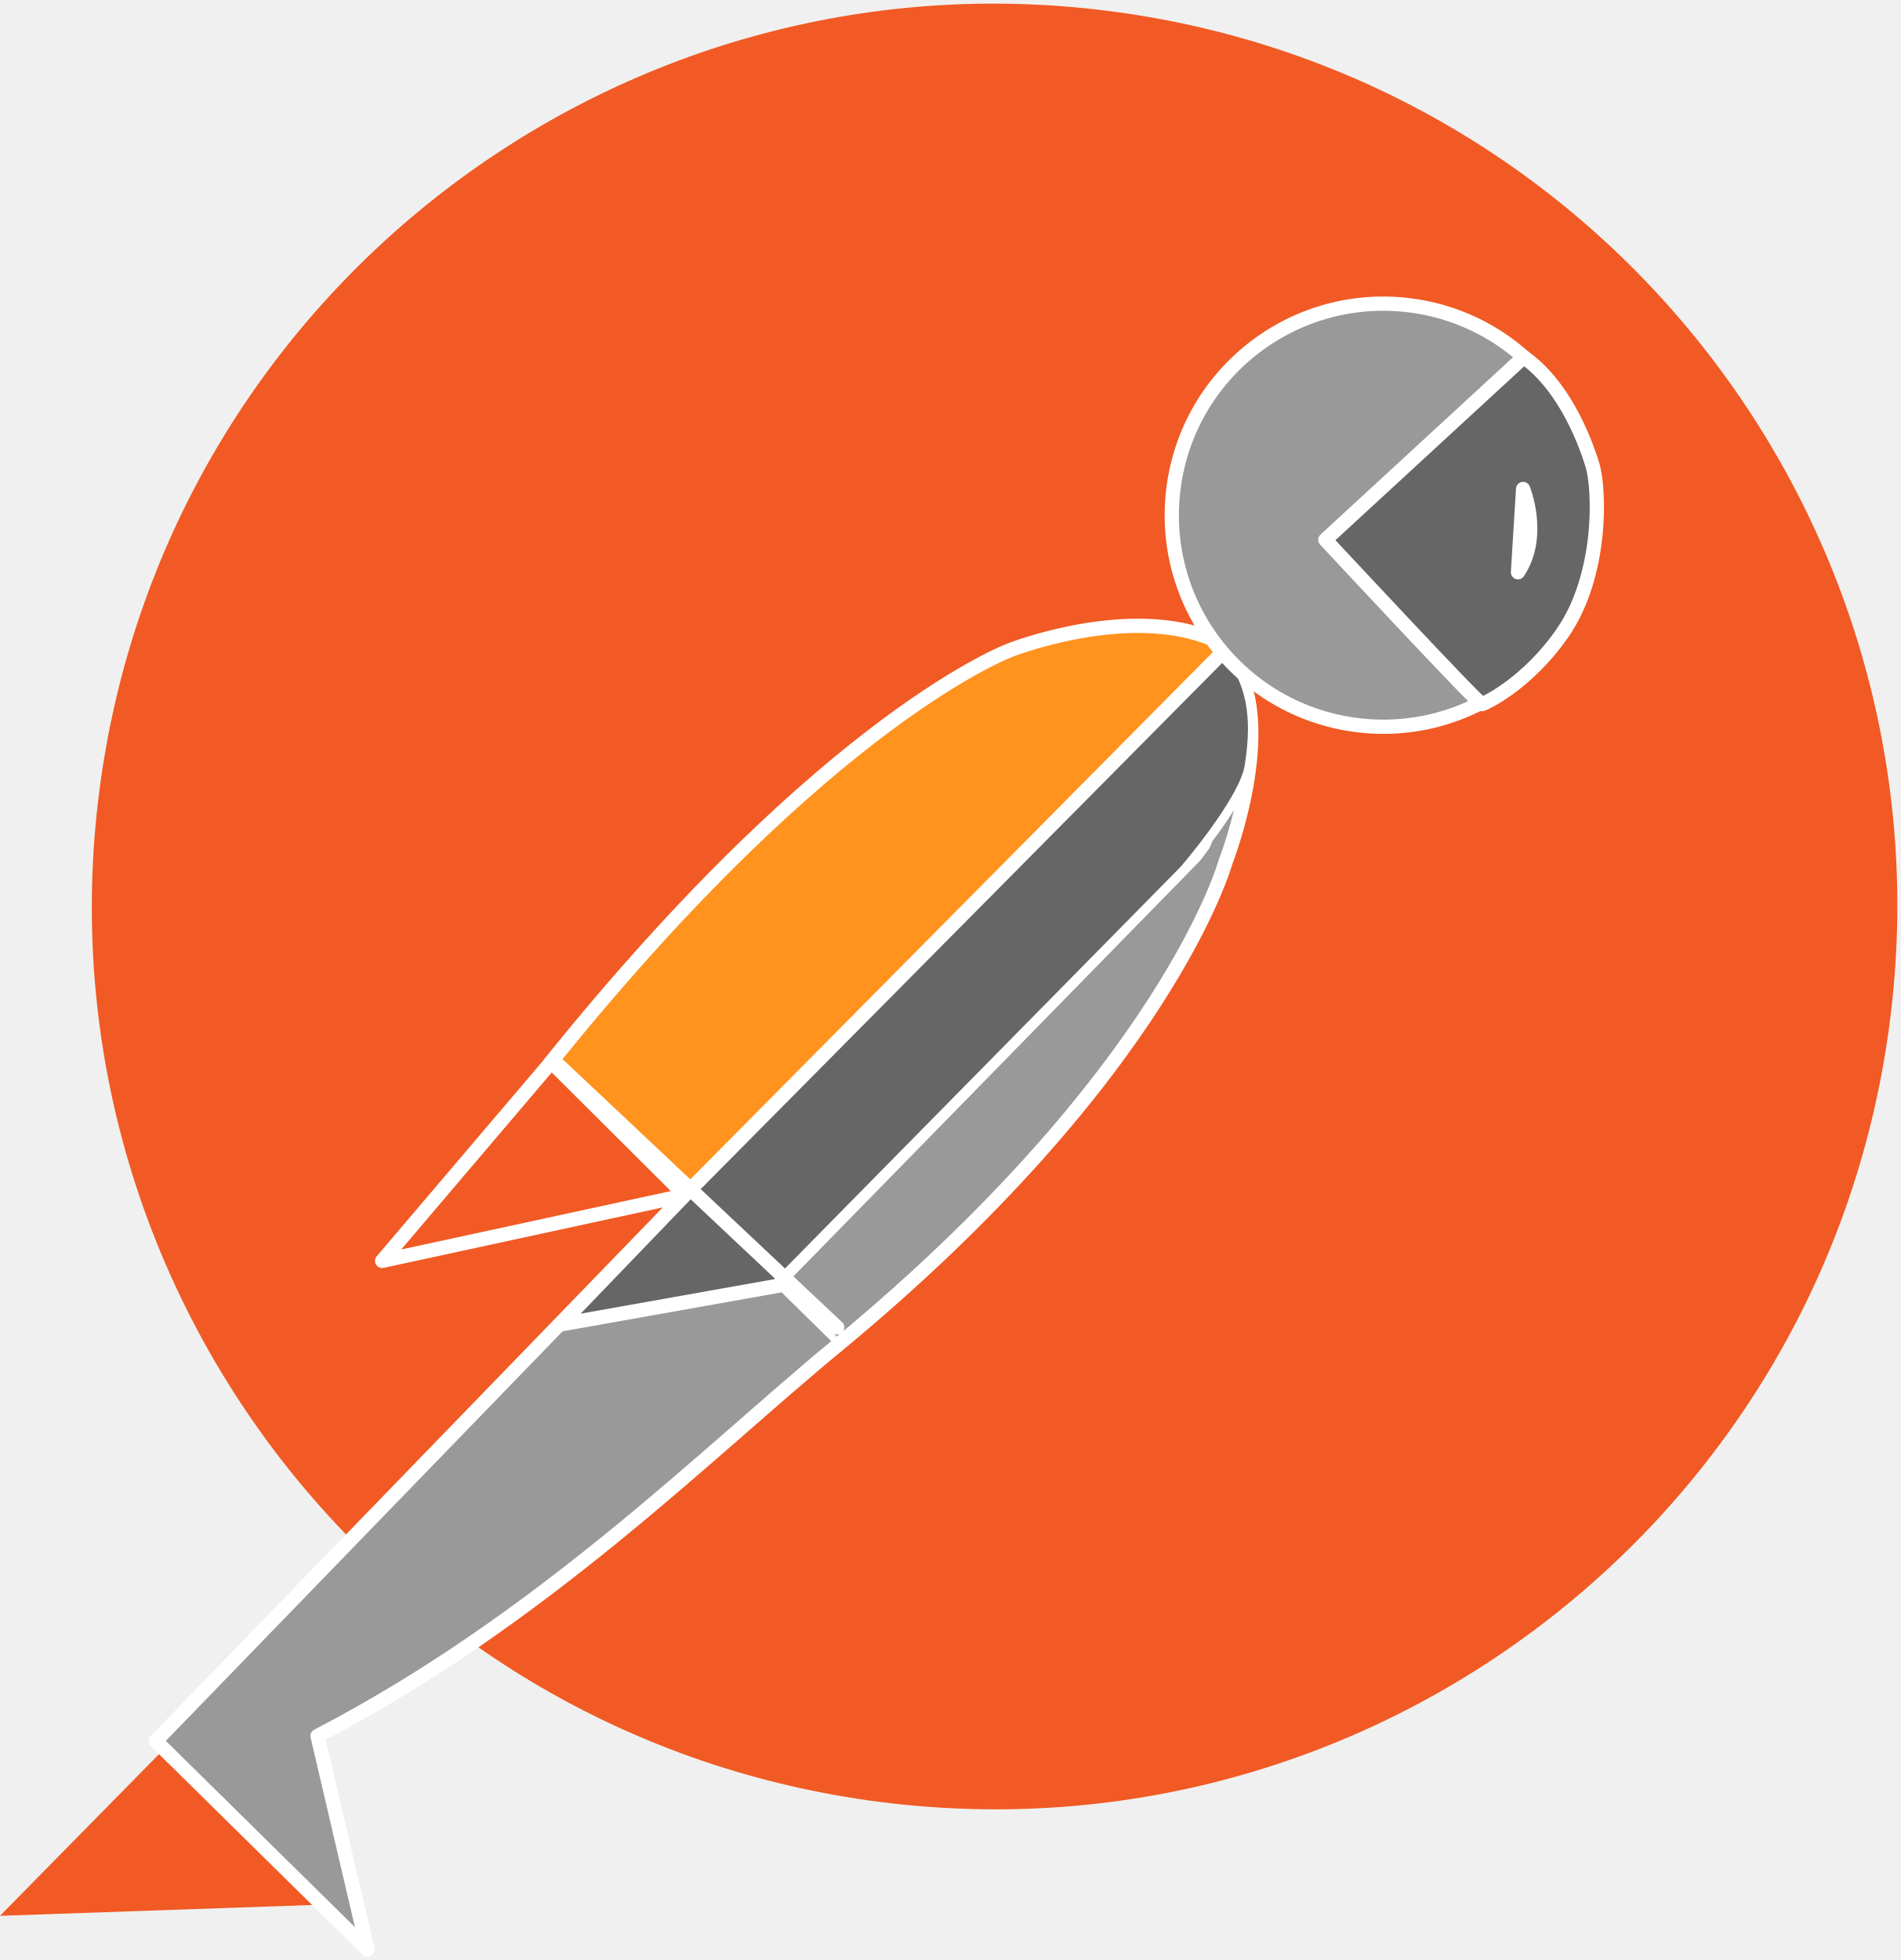
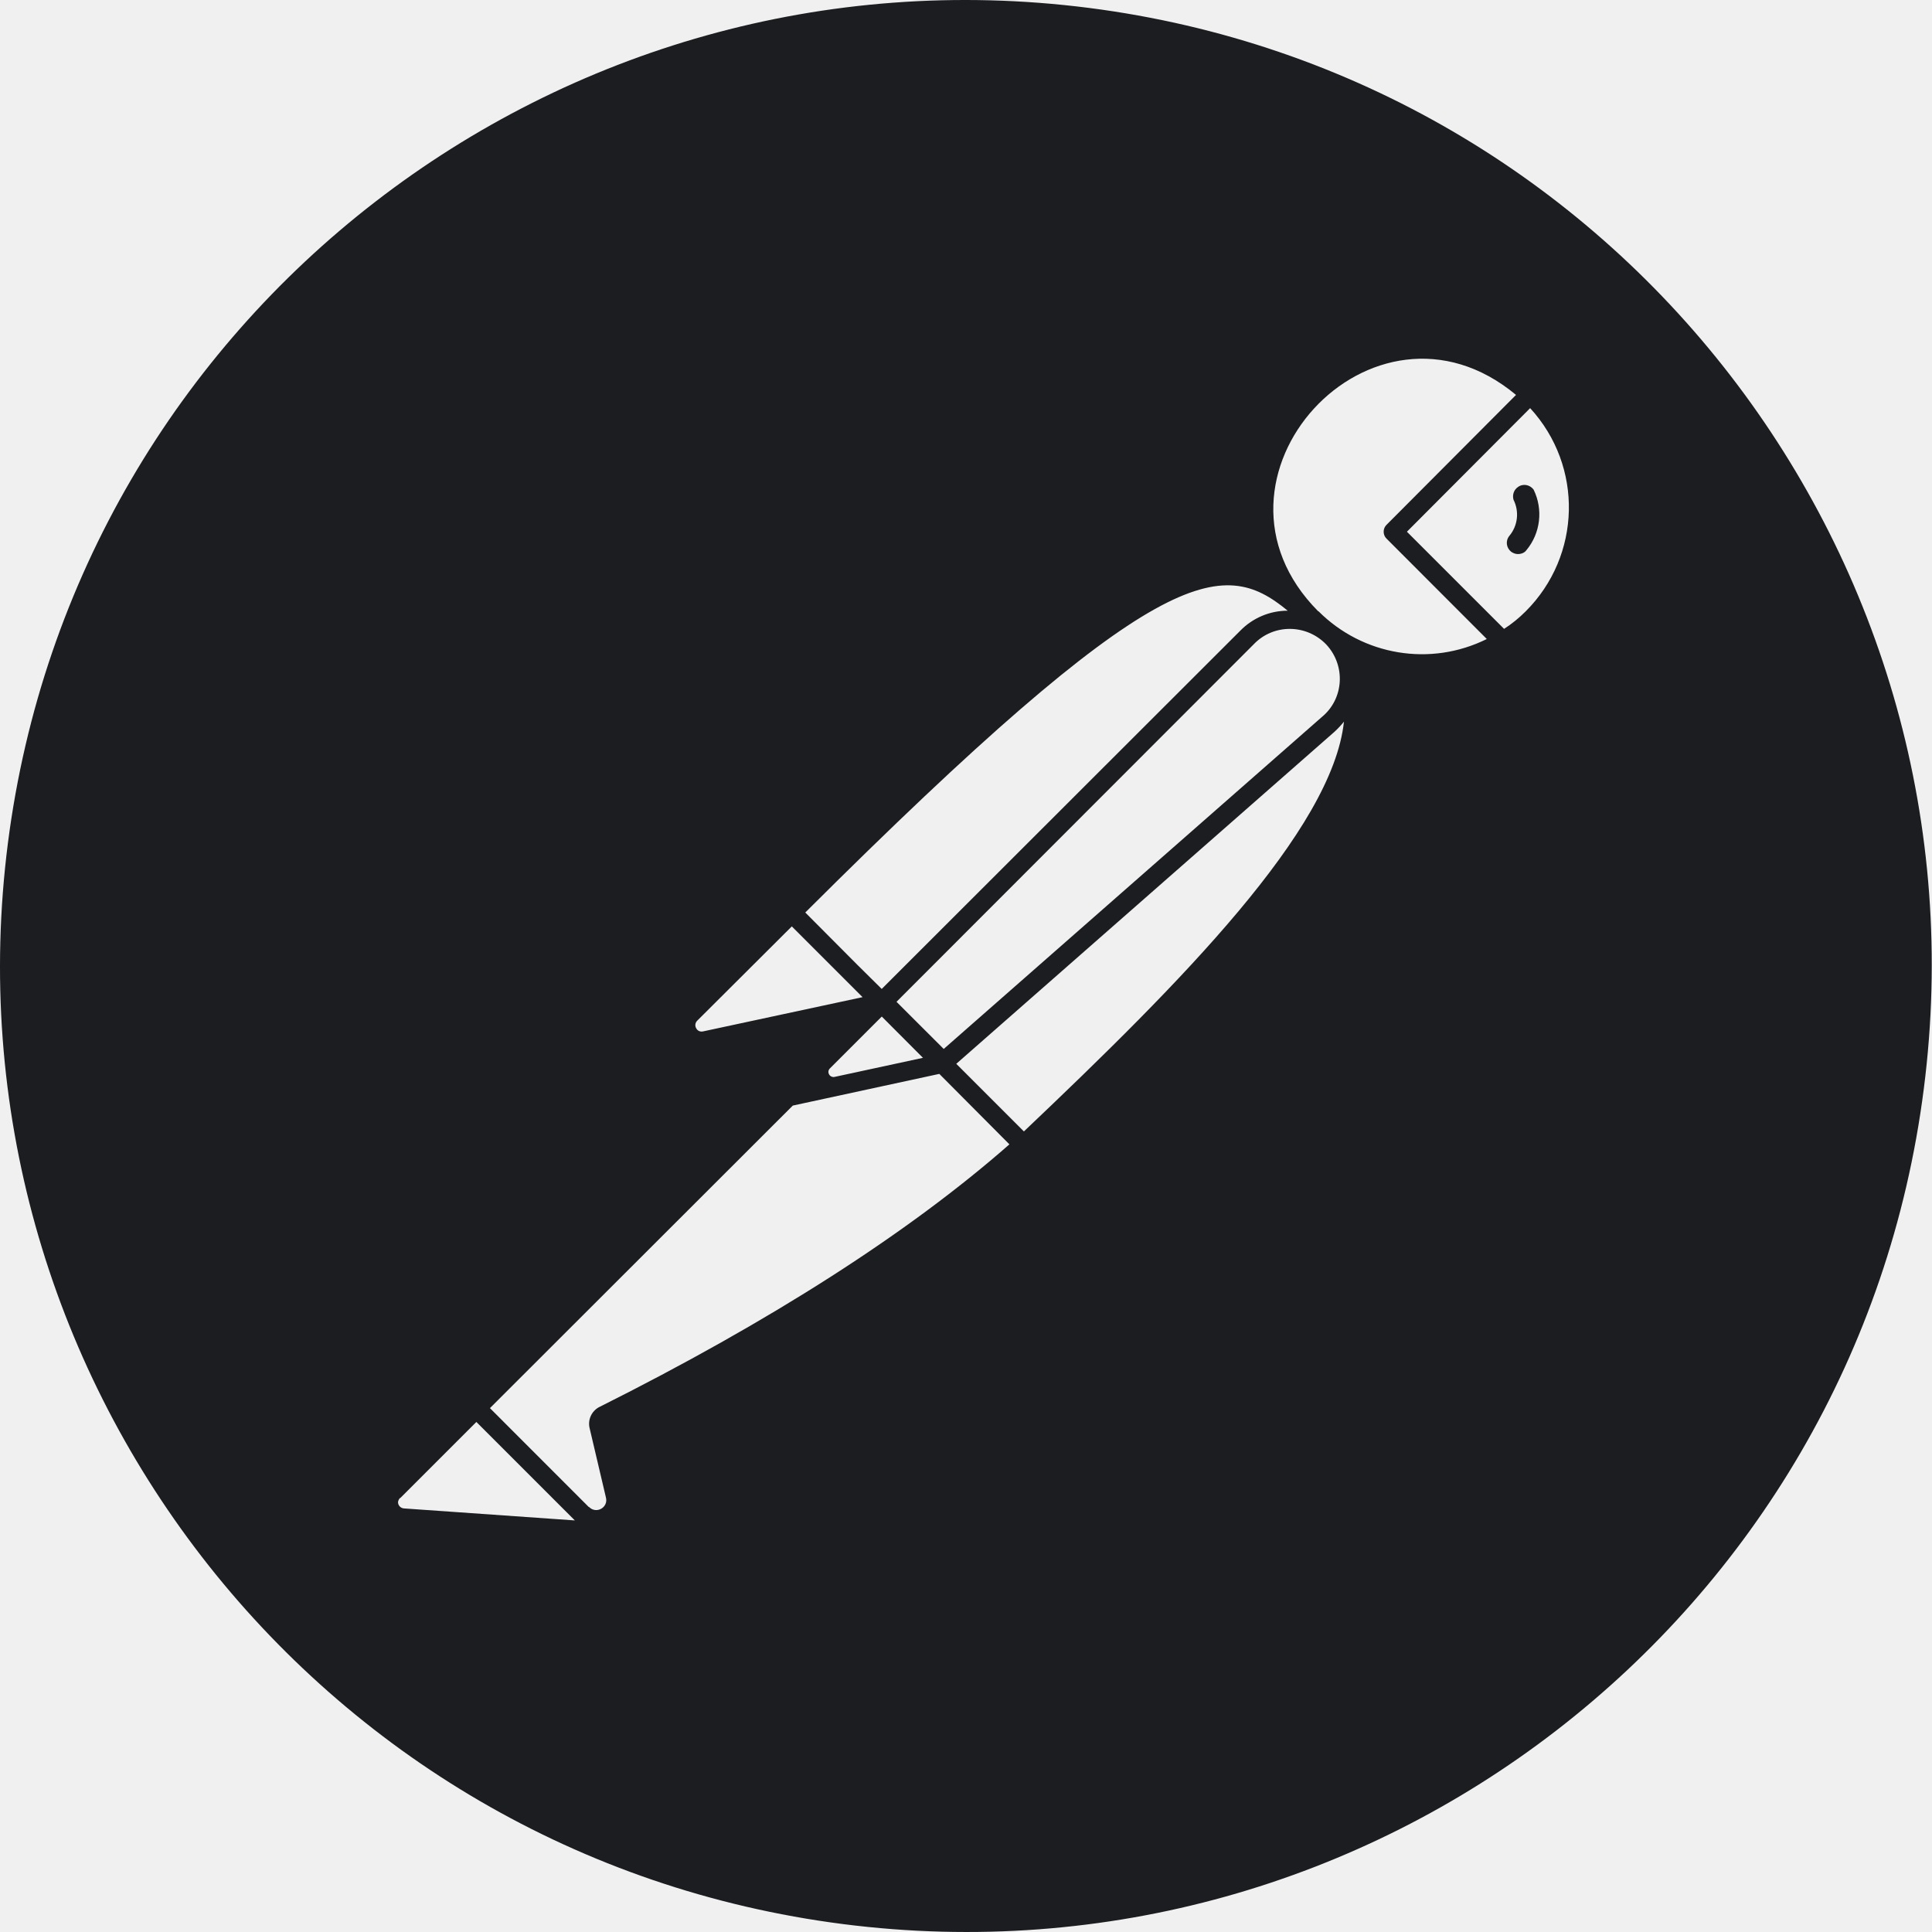
- <svg xmlns="http://www.w3.org/2000/svg" height="264" preserveAspectRatio="xMidYMid" viewBox="0 0 256 264" width="256">
-   <g fill="none">
-     <path d="m45.985 256.455-45.985 1.595 23.573-23.967 22.414 22.374z" fill="#f15a24" />
-     <path d="m254.581 137.58c-8.544 66.614-69.476 113.677-136.078 105.124-66.614-8.545-113.677-69.476-105.133-136.084 8.549-66.612 69.468-113.68 136.087-105.126 66.61 8.542 113.684 69.477 105.124 136.084" fill="#f15a24" />
-     <path d="m164.982 87.532c7.991 8.494.105 28.577.105 28.577s-7.795 28.393-52.421 65.213l-8.331-8.176 56.651-57.899 1.094-1.478c1.507-2.456 2.755-26.402 2.902-26.236" fill="#999" />
-     <path d="m164.982 87.532c7.991 8.494.105 28.577.105 28.577s-7.795 28.393-52.421 65.213l-8.331-8.176 56.651-57.899 1.094-1.478c1.507-2.456 2.755-26.402 2.902-26.236z" stroke="#fff" stroke-linecap="round" stroke-linejoin="round" stroke-width="1.918" />
-     <path d="m92.099 161.108 72.763-73.786c3.694 4.386 4.479 9.111 3.407 15.842-.721 4.663-8.775 13.981-8.775 13.981l-55.16 55.999" fill="#666" />
-     <path d="m92.099 161.108 72.763-73.786c3.694 4.386 4.479 9.111 3.407 15.842-.721 4.663-8.775 13.981-8.775 13.981l-55.16 55.999" stroke="#fff" stroke-linecap="round" stroke-linejoin="round" stroke-width="1.201" />
-     <path d="m164.982 87.583-72.883 73.527.147-.143-.028.011-18.082-17.818c37.708-46.905 62.088-55.651 62.088-55.651s15.872-6.196 27.195-1.388c.87.466 1.248.734 1.56 1.463" fill="#ff931e" />
-     <path d="m164.982 87.583-72.883 73.527.147-.143-.028.011-18.082-17.818c37.708-46.905 62.088-55.651 62.088-55.651s15.872-6.196 27.195-1.388c.87.466 1.248.734 1.56 1.463z" stroke="#fff" stroke-linecap="round" stroke-linejoin="round" stroke-width="1.918" />
-     <path d="m112.665 181.32c-17.388 14.321-39.641 36.816-69.889 52.506l6.728 28.762-28.516-28.087 71.109-73.393" fill="#999" />
-     <path d="m112.665 181.32c-17.388 14.321-39.641 36.816-69.889 52.506l6.728 28.762-28.516-28.087 71.109-73.393" stroke="#fff" stroke-linecap="round" stroke-linejoin="round" stroke-width="1.918" />
-     <path d="m74.623 143.401 17.665 17.596-40.81 8.839 22.754-26.752.393.318z" fill="#f15a24" />
-     <path d="m74.623 143.401 17.665 17.596-40.81 8.839 22.754-26.752.393.318z" stroke="#fff" stroke-linecap="round" stroke-linejoin="round" stroke-width="1.918" />
-     <path d="m158.024 66.246c-1.733 15.641 9.528 29.721 25.168 31.465 15.628 1.737 29.721-9.533 31.465-25.168 1.738-15.635-9.54-29.73-25.174-31.468-15.642-1.727-29.724 9.528-31.459 25.172" fill="#999" />
-     <path d="m158.024 66.246c-1.733 15.641 9.528 29.721 25.168 31.465 15.628 1.737 29.721-9.533 31.465-25.168 1.738-15.635-9.54-29.73-25.174-31.468-15.642-1.727-29.724 9.528-31.459 25.172z" stroke="#fff" stroke-linecap="round" stroke-linejoin="round" stroke-width="1.918" />
-     <path d="m210.565 85.138c5.256-7.679 4.984-19.167 3.928-22.57-1.294-4.167-4.191-10.945-9.243-14.467l-26.714 24.606s20.531 22.058 21.065 22.132c.222.026 6.17-2.699 10.963-9.7" fill="#666" />
-     <path d="m210.565 85.138c5.256-7.679 4.984-19.167 3.928-22.57-1.294-4.167-4.191-10.945-9.243-14.467l-26.714 24.606s20.531 22.058 21.065 22.132c.222.026 6.17-2.699 10.963-9.7zm-5.39-19.275s2.568 6.308-.69 11.215z" stroke="#fff" stroke-linecap="round" stroke-linejoin="round" stroke-width="1.918" />
-     <path d="m104.964 173.156-29.482 5.247 17.796-18.49" fill="#666" />
-     <path d="m104.964 173.156-29.482 5.247 17.796-18.49m-17.97-16.384 37.48 35.274" stroke="#fff" stroke-linecap="round" stroke-linejoin="round" stroke-width="1.918" />
-   </g>
+ <svg xmlns="http://www.w3.org/2000/svg" fill="#1C1D20" width="800px" height="800px" viewBox="0 0 32 32">
+   <path d="M18.036 0.131c-8.765-1.12-16.781 5.067-17.905 13.833-1.12 8.765 5.067 16.781 13.833 17.905 8.765 1.12 16.781-5.067 17.9-13.833 1.125-8.765-5.061-16.781-13.828-17.905zM21.328 10.115c-0.297 0-0.579 0.12-0.787 0.333l-5.937 5.932-0.411-0.407-0.855-0.859c5.849-5.833 6.907-5.891 7.989-5zM14.849 16.593l5.916-5.921c0.328-0.344 0.875-0.339 1.204 0.005 0.323 0.349 0.291 0.896-0.073 1.197l-6.265 5.5zM15.287 17.521l-1.469 0.317c-0.031 0.005-0.072-0.011-0.088-0.047-0.016-0.032-0.011-0.068 0.016-0.095l0.859-0.859zM11.547 16.907l1.568-1.563 1.172 1.172-2.641 0.567c-0.047 0.011-0.093-0.009-0.115-0.052-0.025-0.041-0.015-0.093 0.016-0.124zM6.688 24.984c-0.057-0.005-0.1-0.057-0.095-0.109 0.005-0.025 0.016-0.047 0.032-0.063h0.005l1.26-1.26 1.631 1.631zM9.921 23.307c-0.124 0.068-0.187 0.209-0.156 0.344l0.271 1.152c0.043 0.167-0.161 0.28-0.281 0.156h-0.005l-1.635-1.636 5.016-5.011 2.427-0.525 1.161 1.167c-1.672 1.468-3.959 2.932-6.797 4.353zM16.959 18.74l-1.12-1.12 6.265-5.5c0.057-0.052 0.109-0.109 0.156-0.167-0.192 1.792-2.703 4.323-5.301 6.787zM21.839 10.125h-0.005c-2.183-2.193 0.901-5.563 3.276-3.584l-2.145 2.152c-0.063 0.061-0.063 0.167 0 0.228l1.661 1.663c-0.932 0.463-2.052 0.276-2.787-0.459zM25.271 10.125c-0.109 0.109-0.229 0.208-0.359 0.291l-1.609-1.609 2.041-2.047c0.885 0.964 0.849 2.443-0.073 3.365zM25.14 8.068c-0.067 0.047-0.093 0.129-0.072 0.208 0.099 0.197 0.072 0.432-0.068 0.599-0.068 0.084-0.052 0.199 0.031 0.265 0.032 0.021 0.068 0.037 0.109 0.037 0.057 0 0.111-0.021 0.141-0.063 0.235-0.281 0.281-0.677 0.12-1.005-0.063-0.083-0.177-0.104-0.261-0.041z" />
</svg>
